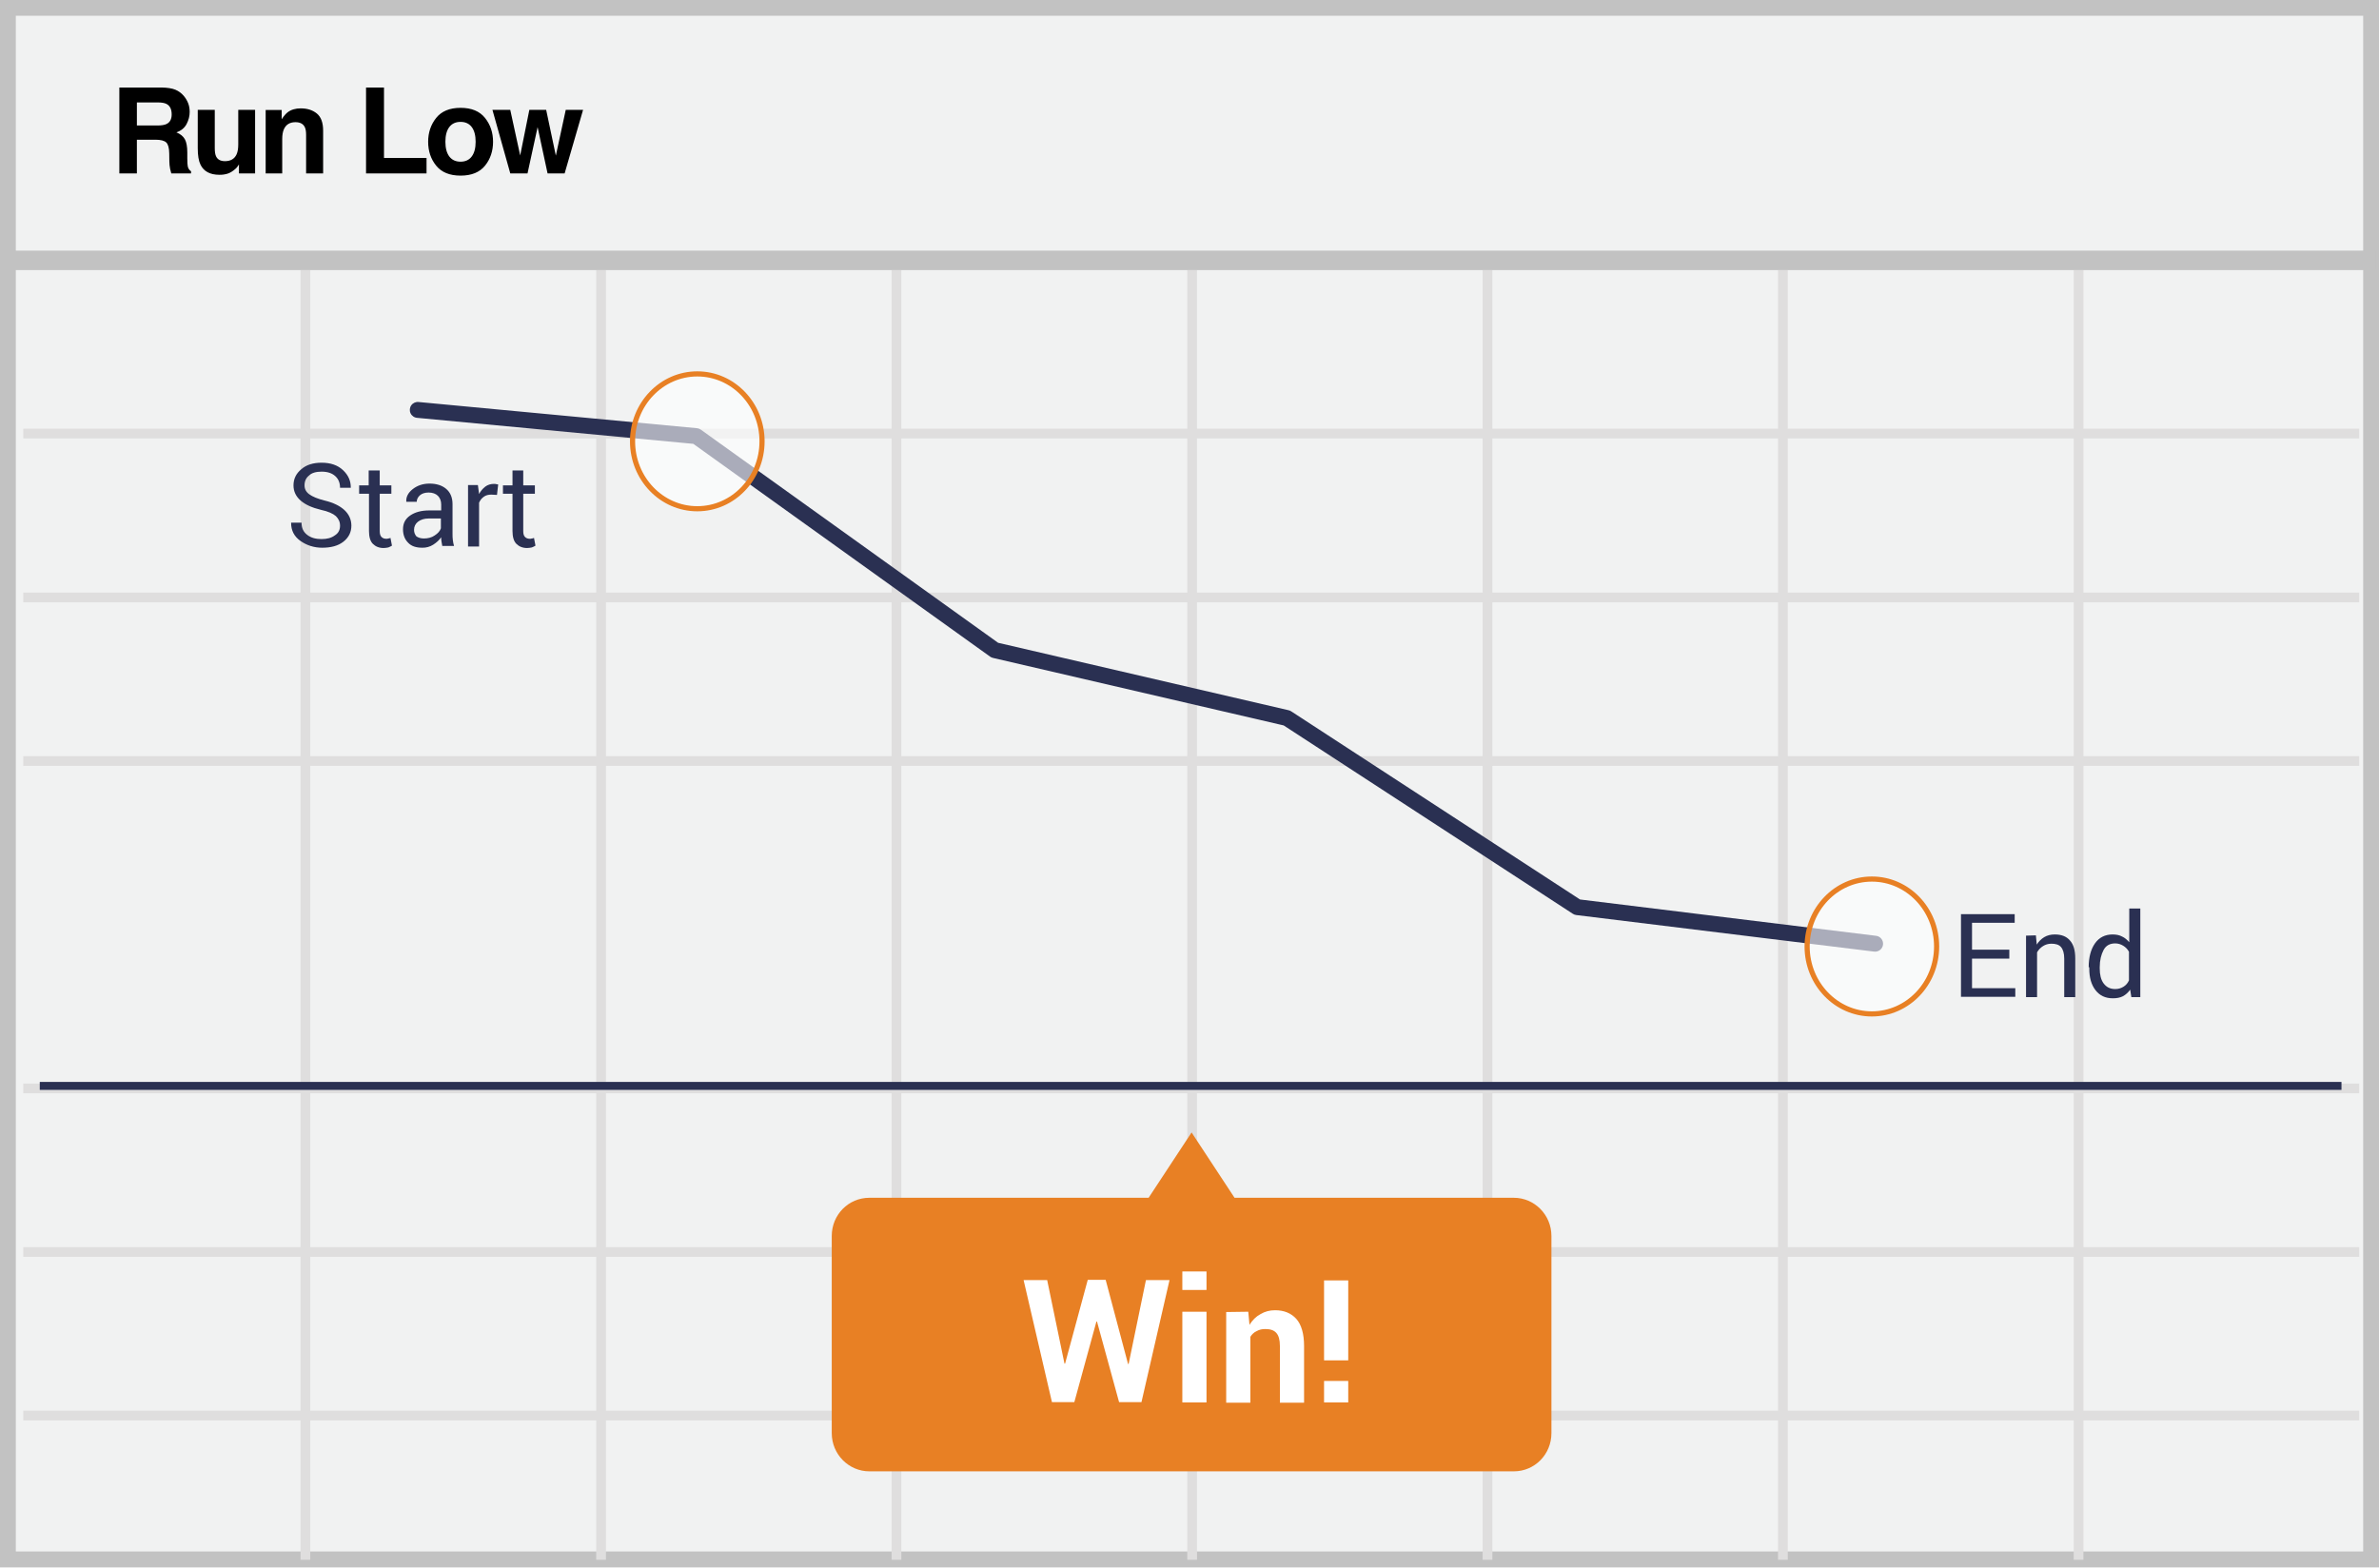
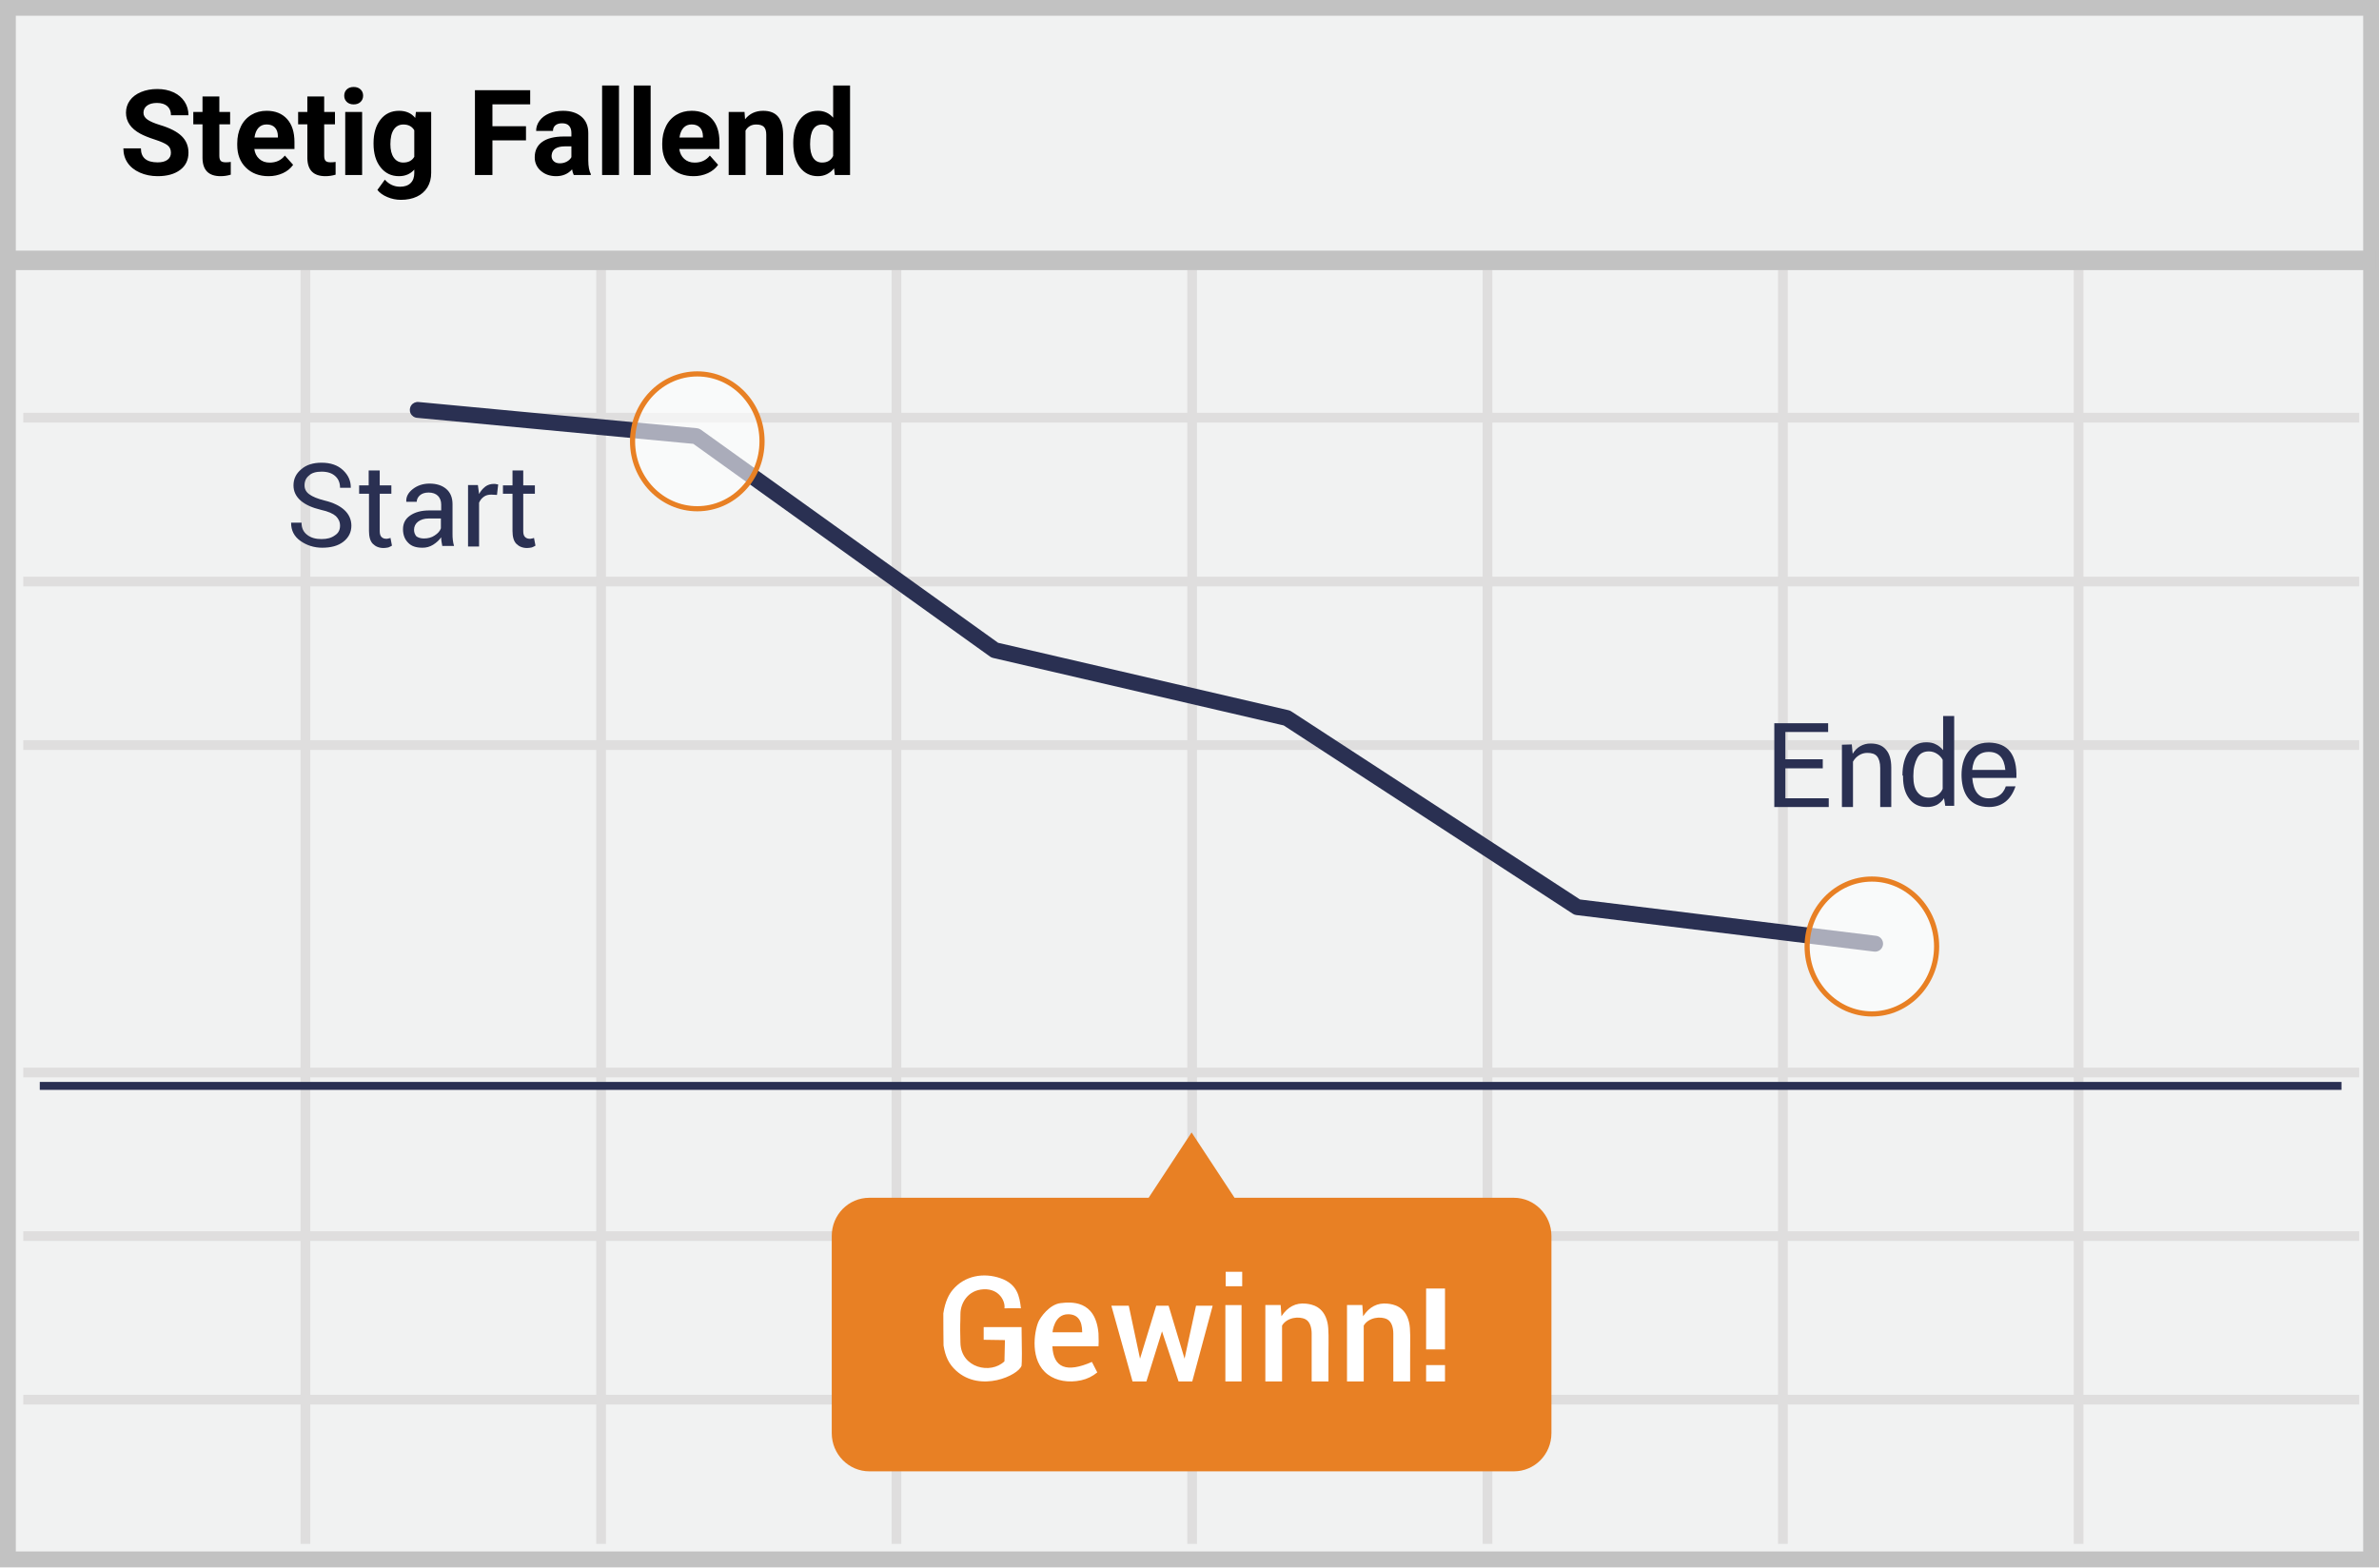
<svg xmlns="http://www.w3.org/2000/svg" width="299" height="197">
  <g fill="none" fill-rule="evenodd">
    <path fill="#F1F2F2" d="M0 0h299v197H0z" />
    <path d="M1.987 1.98v193.04h295.026V1.98H1.987zM299 0v197H0V0h299z" fill="#C2C2C2" fill-rule="nonzero" />
-     <path d="M2.926 55.113V53.89H296.51v1.223H2.926zm0 20.598v-1.223H296.51v1.223H2.926zm0 20.56v-1.224H296.51v1.224H2.926zm0 41.157v-1.223H296.51v1.223H2.926zm0 20.56v-1.223H296.51v1.223H2.926zm0 20.56v-1.223H296.51v1.223H2.926zM37.772 33.942h1.223v162.126h-1.223V33.942zm37.162 0h1.223v162.126h-1.223V33.942zm37.124 0h1.223v162.126h-1.223V33.942zm37.162 0h1.223v162.126h-1.223V33.942zm37.124 0h1.223v162.126h-1.223V33.942zm37.124 0h1.224v162.126h-1.224V33.942zm37.162 0h1.224v162.126h-1.224V33.942z" fill="#DFDEDE" fill-rule="nonzero" />
+     <path d="M2.926 53.113V51.89H296.51v1.223H2.926zm0 20.598v-1.223H296.51v1.223H2.926zm0 20.56v-1.224H296.51v1.224H2.926zm0 41.157v-1.223H296.51v1.223H2.926zm0 20.56v-1.223H296.51v1.223H2.926zm0 20.56v-1.223H296.51v1.223H2.926zM37.772 31.942h1.223v162.126h-1.223V31.942zm37.162 0h1.223v162.126h-1.223V31.942zm37.124 0h1.223v162.126h-1.223V31.942zm37.162 0h1.223v162.126h-1.223V31.942zm37.124 0h1.223v162.126h-1.223V31.942zm37.124 0h1.224v162.126h-1.224V31.942zm37.162 0h1.224v162.126h-1.224V31.942z" fill="#DFDEDE" fill-rule="nonzero" />
    <path fill="#C2C2C2" fill-rule="nonzero" d="M.805 33.951v-2.447H298.63v2.447z" />
+     <path d="M21.482 19.202c0-.415-.147-.733-.44-.956-.292-.222-.82-.456-1.582-.703-.761-.246-1.364-.49-1.809-.729-1.21-.654-1.816-1.535-1.816-2.644 0-.576.162-1.09.487-1.541.325-.452.791-.805 1.399-1.059.608-.254 1.29-.38 2.047-.38.762 0 1.44.137 2.036.413.596.276 1.059.666 1.388 1.168.33.503.495 1.075.495 1.714h-2.198c0-.488-.154-.868-.461-1.139-.308-.27-.74-.406-1.297-.406-.537 0-.954.113-1.252.34a1.074 1.074 0 0 0-.447.898c0 .346.175.637.524.871.349.235.863.454 1.542.66 1.25.375 2.16.842 2.732 1.398.57.557.857 1.25.857 2.08 0 .923-.35 1.647-1.048 2.172-.698.525-1.638.787-2.82.787-.82 0-1.567-.15-2.24-.45-.675-.3-1.189-.712-1.543-1.234-.354-.523-.53-1.128-.53-1.816h2.204c0 1.176.703 1.765 2.11 1.765.522 0 .93-.107 1.222-.319.293-.212.44-.509.44-.89zm6.086-7.075v1.948h1.355v1.553h-1.355v3.955c0 .293.057.503.169.63.112.127.327.19.644.19.235 0 .442-.017.623-.05v1.603c-.415.127-.842.19-1.282.19-1.484 0-2.241-.749-2.27-2.248v-4.27h-1.158v-1.553h1.158v-1.948h2.116zm6.182 10.02c-1.162 0-2.108-.357-2.838-1.07-.73-.713-1.095-1.662-1.095-2.849v-.205c0-.796.154-1.508.461-2.135a3.386 3.386 0 0 1 1.308-1.45c.564-.34 1.207-.51 1.93-.51 1.084 0 1.937.343 2.56 1.026.622.684.933 1.653.933 2.908v.864h-5.046c.068.518.275.933.619 1.245.344.313.78.469 1.307.469.816 0 1.453-.295 1.912-.886l1.04 1.164c-.318.45-.747.8-1.29 1.051a4.23 4.23 0 0 1-1.801.377zm-.242-6.504c-.42 0-.76.141-1.021.424-.262.284-.429.689-.502 1.216h2.944v-.168c-.01-.469-.137-.832-.38-1.088-.245-.256-.591-.384-1.04-.384zm7.237-3.516v1.948H42.1v1.553h-1.355v3.955c0 .293.056.503.168.63.112.127.327.19.645.19.234 0 .442-.017.622-.05v1.603c-.415.127-.842.19-1.282.19-1.484 0-2.24-.749-2.27-2.248v-4.27H37.47v-1.553h1.157v-1.948h2.117zM45.513 22h-2.124v-7.925h2.124V22zm-2.249-9.976c0-.317.106-.578.319-.783.212-.205.501-.308.868-.308.361 0 .65.103.864.308.215.205.322.466.322.783 0 .323-.108.586-.326.791-.217.206-.504.308-.86.308-.357 0-.644-.102-.86-.308a1.04 1.04 0 0 1-.327-.79zm3.684 5.955c0-1.216.29-2.195.868-2.937.579-.742 1.359-1.113 2.34-1.113.87 0 1.546.298 2.03.893l.087-.747h1.919v7.661c0 .694-.158 1.297-.473 1.81a3.034 3.034 0 0 1-1.329 1.171c-.571.269-1.24.403-2.007.403a4.345 4.345 0 0 1-1.699-.348c-.552-.232-.97-.53-1.252-.897l.937-1.29c.527.592 1.167.887 1.92.887.56 0 .998-.15 1.31-.45.313-.3.469-.727.469-1.278v-.425c-.488.552-1.13.827-1.926.827-.953 0-1.723-.372-2.311-1.116-.589-.745-.883-1.733-.883-2.963v-.088zm2.117.154c0 .718.144 1.28.432 1.688.288.408.684.612 1.187.612.644 0 1.106-.242 1.384-.725v-3.333c-.283-.483-.74-.725-1.37-.725-.508 0-.907.207-1.197.622-.29.416-.436 1.036-.436 1.86zm17.043-.49H61.89V22h-2.198V11.336h6.944v1.78H61.89v2.754h4.218v1.772zM72.114 22a2.35 2.35 0 0 1-.212-.71c-.513.57-1.18.856-2 .856-.776 0-1.42-.224-1.93-.673a2.167 2.167 0 0 1-.765-1.7c0-.84.311-1.484.934-1.933.622-.45 1.522-.676 2.699-.681h.974v-.454c0-.367-.094-.66-.282-.88-.188-.219-.485-.329-.89-.329-.356 0-.636.086-.839.256-.202.171-.303.406-.303.704h-2.117c0-.46.141-.884.425-1.275.283-.39.683-.697 1.2-.919.518-.222 1.1-.333 1.744-.333.977 0 1.752.245 2.325.736.574.49.861 1.18.861 2.069v3.435c.005.752.11 1.32.315 1.706V22h-2.139zm-1.75-1.472c.312 0 .6-.07.864-.209.264-.14.459-.326.586-.56v-1.363h-.791c-1.06 0-1.624.367-1.692 1.1l-.007.124c0 .263.093.48.278.651.186.171.44.257.762.257zM77.798 22h-2.124V10.75h2.124V22zm3.977 0H79.65V10.75h2.124V22zm5.39.146c-1.162 0-2.108-.356-2.838-1.069s-1.095-1.662-1.095-2.849v-.205c0-.796.154-1.508.462-2.135A3.386 3.386 0 0 1 85 14.438c.564-.34 1.207-.51 1.93-.51 1.084 0 1.937.343 2.56 1.026.623.684.934 1.653.934 2.908v.864h-5.047c.069.518.275.933.62 1.245.344.313.78.469 1.307.469.815 0 1.452-.295 1.911-.886l1.04 1.164c-.317.45-.747.8-1.289 1.051a4.23 4.23 0 0 1-1.801.377zm-.241-6.503c-.42 0-.76.141-1.022.424-.261.284-.428.689-.502 1.216h2.945v-.168c-.01-.469-.137-.832-.381-1.088-.244-.256-.591-.384-1.04-.384zm6.65-1.568l.066.916c.567-.708 1.326-1.062 2.278-1.062.84 0 1.465.246 1.875.74.41.493.62 1.23.63 2.211V22h-2.117v-5.068c0-.45-.098-.776-.293-.978-.195-.203-.52-.304-.974-.304-.596 0-1.042.254-1.34.762V22h-2.117v-7.925h1.992zm6.123 3.904c0-1.235.277-2.22.832-2.952.554-.732 1.312-1.098 2.274-1.098.771 0 1.408.288 1.911.864V10.75h2.124V22h-1.911l-.103-.842c-.527.659-1.206.988-2.036.988-.933 0-1.68-.367-2.245-1.102-.564-.735-.846-1.756-.846-3.065zm2.117.154c0 .742.13 1.31.388 1.706.259.396.635.594 1.128.594.654 0 1.116-.276 1.384-.828v-3.127c-.263-.552-.72-.828-1.37-.828-1.02 0-1.53.828-1.53 2.483z" fill="#000" fill-rule="nonzero" />
    <path d="M125.444 80.798l-37.362-26.79a1 1 0 0 0-.49-.182l-34.958-3.291a1 1 0 1 0-.188 1.99l34.69 3.266L124.44 82.54a1 1 0 0 0 .357.161l36.539 8.486 36.349 23.682a1 1 0 0 0 .424.154l37.44 4.595a1 1 0 1 0 .243-1.986l-37.21-4.565-36.302-23.652a1 1 0 0 0-.32-.136l-36.516-8.48zm36.064 10.429l-.32-.136.148.096.172.04zm-74.103-35.41l-.489-.183.22.157.27.026z" fill="#2A3052" fill-rule="nonzero" />
    <g fill="#2A3052">
-       <path d="M42.737 66.075c0-.487-.187-.862-.525-1.2-.337-.3-.975-.6-1.875-.787-1.087-.263-1.95-.638-2.55-1.163-.6-.525-.9-1.162-.9-1.912 0-.825.338-1.5.976-2.025.637-.563 1.5-.825 2.55-.825 1.125 0 2.025.3 2.7.937.675.637.975 1.35.975 2.175v.038h-1.35c0-.6-.188-1.088-.6-1.463-.413-.375-.975-.563-1.725-.563-.675 0-1.238.15-1.575.488-.376.3-.563.712-.563 1.238 0 .45.188.824.6 1.124.413.3 1.05.563 1.95.788 1.087.263 1.912.675 2.475 1.2.563.525.863 1.2.863 1.95 0 .825-.338 1.5-1.013 2.025-.675.525-1.575.75-2.662.75-1.013 0-1.95-.3-2.738-.862-.787-.563-1.162-1.313-1.162-2.25V65.7H37.9c0 .675.225 1.163.713 1.538.487.375 1.087.525 1.8.525.712 0 1.237-.15 1.65-.45.487-.3.674-.713.674-1.238zm4.988-6.937v1.875h1.463v1.05h-1.463v4.687c0 .375.075.6.225.75.15.15.338.225.6.225.075 0 .15 0 .263-.037.112 0 .187-.038.262-.076l.188.976c-.113.074-.263.15-.45.224a3.282 3.282 0 0 1-.6.075c-.563 0-1.013-.187-1.35-.525-.338-.337-.488-.9-.488-1.612v-4.688h-1.238v-1.05h1.2v-1.875h1.388z" />
+       <path d="M42.737 66.075c0-.487-.187-.862-.525-1.2-.337-.3-.975-.6-1.875-.787-1.087-.263-1.95-.638-2.55-1.163-.6-.525-.9-1.162-.9-1.912 0-.825.338-1.5.976-2.025.637-.563 1.5-.825 2.55-.825 1.125 0 2.025.3 2.7.937.675.637.975 1.35.975 2.175v.038h-1.35c0-.6-.188-1.088-.6-1.463-.413-.375-.975-.563-1.725-.563-.675 0-1.238.15-1.575.488-.376.3-.563.712-.563 1.238 0 .45.188.824.6 1.124.413.3 1.05.563 1.95.788 1.087.263 1.912.675 2.475 1.2.563.525.863 1.2.863 1.95 0 .825-.338 1.5-1.013 2.025-.675.525-1.575.75-2.662.75-1.013 0-1.95-.3-2.738-.862-.787-.563-1.162-1.313-1.162-2.25V65.7H37.9c0 .675.225 1.163.713 1.538.487.375 1.087.525 1.8.525.712 0 1.237-.15 1.65-.45.487-.3.674-.713.674-1.238zM47.725 59.138v1.875h1.463v1.05h-1.463v4.687c0 .375.075.6.225.75.15.15.338.225.6.225.075 0 .15 0 .263-.037.112 0 .187-.038.262-.076l.188.976c-.113.074-.263.15-.45.224a3.282 3.282 0 0 1-.6.075c-.563 0-1.013-.187-1.35-.525-.338-.337-.488-.9-.488-1.612v-4.688h-1.238v-1.05h1.2v-1.875h1.388z" />
      <path d="M55.6 68.7c-.038-.225-.075-.45-.113-.637-.037-.188-.037-.338-.037-.526-.263.375-.6.675-1.013.938a2.448 2.448 0 0 1-1.35.375c-.787 0-1.387-.188-1.8-.637-.412-.413-.637-.976-.637-1.688 0-.75.3-1.313.9-1.725.6-.412 1.388-.638 2.4-.638h1.5v-.75c0-.45-.15-.825-.412-1.087-.263-.263-.675-.413-1.163-.413-.45 0-.825.113-1.087.338-.263.225-.413.525-.413.825h-1.312v-.038c-.038-.562.225-1.087.787-1.537.563-.45 1.275-.713 2.138-.713.862 0 1.575.225 2.1.675.525.45.787 1.088.787 1.913v3.712c0 .263 0 .525.038.788.037.262.075.525.15.75H55.6v.075zm-2.325-1.012c.488 0 .975-.113 1.35-.376.413-.262.675-.562.788-.9v-1.237h-1.538c-.563 0-1.012.15-1.35.413a1.258 1.258 0 0 0-.487 1.012c0 .338.112.6.3.825.224.15.524.262.937.262z" fill-rule="nonzero" />
-       <path d="M62.462 62.212l-.712-.037c-.375 0-.675.075-.938.263-.262.187-.45.412-.6.75V68.7h-1.387v-7.725h1.238l.15 1.125a2.83 2.83 0 0 1 .787-.937c.3-.225.675-.338 1.087-.338.113 0 .188 0 .3.037.076 0 .188.038.226.038l-.15 1.313zm3.301-3.074v1.875h1.462v1.05h-1.462v4.687c0 .375.074.6.224.75.15.15.338.225.6.225.076 0 .15 0 .263-.037a.542.542 0 0 0 .263-.076l.187.976c-.112.074-.262.15-.45.224a3.282 3.282 0 0 1-.6.075c-.563 0-1.012-.187-1.35-.525-.337-.337-.487-.9-.487-1.612v-4.688h-1.2v-1.05h1.2v-1.875h1.35z" />
-     </g>
-     <g fill="#2A3052">
-       <path d="M252.537 120.5h-4.687v3.713h5.438v1.087h-6.826v-10.387h6.75V116h-5.362v3.375h4.688zm3.338-2.925l.113 1.162a2.8 2.8 0 0 1 .937-.937c.375-.225.825-.337 1.313-.337.825 0 1.462.224 1.912.75.45.487.675 1.237.675 2.25v4.874h-1.387V120.5c0-.675-.15-1.163-.413-1.463-.262-.3-.675-.412-1.2-.412-.412 0-.75.112-1.05.3-.3.187-.562.45-.75.787v5.625h-1.387v-7.725l1.237-.037z" />
-       <path d="M262.512 121.588c0-1.238.263-2.25.788-3s1.275-1.125 2.212-1.125c.45 0 .863.075 1.2.262.338.15.638.413.9.713V114.2H269v11.138h-1.125l-.15-.938a2.66 2.66 0 0 1-.9.825c-.375.188-.787.263-1.275.263-.938 0-1.65-.338-2.175-1.013-.525-.675-.788-1.575-.788-2.7v-.187h-.075zm1.388.15c0 .787.15 1.425.488 1.875.337.45.787.712 1.462.712.412 0 .75-.112 1.05-.3.3-.187.525-.45.675-.787v-3.6a1.963 1.963 0 0 0-.712-.75c-.3-.188-.638-.3-1.013-.3-.675 0-1.163.262-1.463.825-.3.562-.487 1.275-.487 2.175v.15z" fill-rule="nonzero" />
+       <path d="M62.462 62.212l-.712-.037c-.375 0-.675.075-.938.263-.262.187-.45.412-.6.75V68.7h-1.387v-7.725h1.238l.15 1.125a2.83 2.83 0 0 1 .787-.937c.3-.225.675-.338 1.087-.338.113 0 .188 0 .3.037.076 0 .188.038.226.038l-.15 1.313zM65.763 59.138v1.875h1.462v1.05h-1.462v4.687c0 .375.074.6.224.75.15.15.338.225.6.225.076 0 .15 0 .263-.037a.542.542 0 0 0 .263-.076l.187.976c-.112.074-.262.15-.45.224a3.282 3.282 0 0 1-.6.075c-.563 0-1.012-.187-1.35-.525-.337-.337-.487-.9-.487-1.612v-4.688h-1.2v-1.05h1.2v-1.875h1.35z" />
    </g>
    <path d="M190.262 150.563h-35.1l-5.4-8.213-5.4 8.213h-35.1c-2.624 0-4.725 2.137-4.725 4.8v24.787c0 2.662 2.138 4.8 4.725 4.8h81c2.625 0 4.726-2.137 4.726-4.8v-24.787c0-2.663-2.138-4.8-4.726-4.8z" fill="#E88024" />
-     <g fill="#FFF">
-       <path d="M141.775 171.45h.075l2.175-10.537h2.963l-3.525 15.337h-2.813l-2.775-10.125h-.075l-2.775 10.125h-2.813l-3.562-15.338h2.962l2.176 10.5h.075l2.85-10.537h2.25z" />
-       <path d="M151.637 162.15H148.6v-2.325h3.037v2.325zm0 14.138H148.6v-11.4h3.037v11.4z" fill-rule="nonzero" />
-       <path d="M156.887 164.887l.15 1.65c.375-.6.825-1.05 1.388-1.35.562-.337 1.162-.487 1.837-.487 1.125 0 2.025.375 2.663 1.087.637.713.975 1.875.975 3.413v7.125h-3.038V169.2c0-.787-.15-1.313-.45-1.65-.3-.338-.75-.488-1.387-.488-.413 0-.75.075-1.088.263-.337.15-.6.412-.787.712v8.288h-3.038v-11.4l2.775-.038z" />
-       <path d="M169.45 171h-3.038v-10.05h3.038V171zm0 5.288h-3.038v-2.7h3.038v2.7z" fill-rule="nonzero" />
-     </g>
+     <path d="M169.295 164.04h1.926l.097 1.417c.789-1.19 1.812-1.718 3.07-1.586.728.076 2.265.317 2.722 2.408.168.767.133 2.062.12 3.822-.005.684-.005 1.867 0 3.55h-2.114v-6.021c0-.708-.195-1.498-.782-1.797-.808-.412-2.327-.24-2.937.797v7.022h-2.102v-9.613.001zm-10.263 0h1.926l.096 1.417c.79-1.19 1.813-1.718 3.07-1.586.729.076 2.265.317 2.723 2.408.168.767.132 2.062.12 3.822-.006.684-.006 1.867 0 3.55h-2.114v-6.021c0-.708-.196-1.498-.783-1.797-.807-.412-2.327-.24-2.937.797v7.022h-2.101v-9.613.001zm-8.71.09h2.091l-2.568 9.522h-1.719l-2.08-6.301-1.963 6.3h-1.742l-2.662-9.522h2.189l1.415 6.659 2.034-6.659h1.557l2.007 6.659 1.441-6.658zm-12.26 5.104h-5.795c.127 2.706 1.783 3.36 4.967 1.962l.676 1.317a4.71 4.71 0 0 1-2.023.99c-1.575.346-3.114.08-4.18-.715-2.314-1.725-1.723-5.348-1.213-6.597.238-.583 1.41-2.228 2.805-2.387 1.263-.144 4.39-.447 4.763 3.802.03.864.03 1.407 0 1.628zm-2.048-1.761c.001-1.513-.59-2.269-1.775-2.269-1.777 0-1.957 2.269-1.957 2.269h3.732zm-12.382.94v-1.592h4.761c.054 2.774.054 4.391 0 4.851-.401 1.215-5.157 3.422-8.227.622-.915-.834-1.345-1.759-1.58-3.159-.01-1.43-.036-2.77-.026-4.039.232-1.555.747-2.438 1.162-2.94 1.51-1.824 3.914-2.216 6.03-1.477 2.115.74 2.39 2.275 2.56 3.777-.49 0-.748-.021-2.07 0 .134-.845-.627-2.48-2.612-2.39-1.984.09-2.92 1.74-2.92 3.113s-.072.912 0 3.641c.09 3.134 3.805 3.975 5.532 2.3l.063-2.668-2.673-.04v.001zm30.376-4.359h2.034v9.598h-2.034v-9.598zm.04-4.19h2.076v1.822h-2.075v-1.821l-.001-.001zm27.564 9.761h-2.374v-7.653h2.374v7.653zm0 4.027h-2.374v-2.056h2.374v2.056z" fill="#FFF" fill-rule="nonzero" />
    <ellipse cx="8.512" cy="9.225" rx="8.137" ry="8.475" opacity=".6" fill="#FFF" transform="translate(226.75 109.75)" />
    <path d="M235.262 127.773c-4.675 0-8.46-3.942-8.46-8.798s3.785-8.798 8.46-8.798c4.676 0 8.461 3.942 8.461 8.798s-3.785 8.798-8.46 8.798zm0-.646c4.313 0 7.815-3.647 7.815-8.152 0-4.505-3.502-8.152-7.815-8.152-4.312 0-7.814 3.647-7.814 8.152 0 4.505 3.502 8.152 7.814 8.152z" fill="#E88024" fill-rule="nonzero" />
    <ellipse cx="8.137" cy="8.475" rx="8.137" ry="8.475" opacity=".6" fill="#FFF" transform="translate(79.5 47)" />
    <path d="M87.638 64.273c-4.676 0-8.461-3.942-8.461-8.798s3.785-8.798 8.46-8.798c4.676 0 8.461 3.942 8.461 8.798s-3.785 8.798-8.46 8.798zm0-.646c4.312 0 7.814-3.647 7.814-8.152 0-4.505-3.502-8.152-7.814-8.152-4.313 0-7.815 3.647-7.815 8.152 0 4.505 3.502 8.152 7.815 8.152z" fill="#E88024" fill-rule="nonzero" />
-     <path fill="#2A3052" fill-rule="nonzero" d="M5 137v-1h289.284v1z" />
-     <path d="M17.205 12.875v2.9h2.556c.508 0 .888-.058 1.142-.175.45-.205.674-.61.674-1.216 0-.655-.217-1.094-.652-1.319-.244-.127-.61-.19-1.098-.19h-2.622zM20.295 11c.757.015 1.34.107 1.747.278.408.171.753.423 1.037.755.234.273.42.576.556.908.137.332.205.71.205 1.135 0 .513-.13 1.017-.388 1.513-.259.495-.686.846-1.282 1.05.498.2.851.485 1.059.854.207.369.311.931.311 1.688v.725c0 .493.02.828.059 1.004.058.278.195.483.41.615v.27h-2.483a7.745 7.745 0 0 1-.147-.578 5.316 5.316 0 0 1-.095-.93l-.014-1.003c-.01-.689-.136-1.148-.378-1.377-.241-.23-.694-.345-1.358-.345h-2.33v4.234H15V11h5.295zm6.698 2.813v4.812c0 .454.054.795.161 1.025.19.405.564.608 1.12.608.714 0 1.202-.288 1.465-.864.137-.313.206-.726.206-1.238v-4.343h2.116v7.983h-2.029v-1.128c-.02.024-.068.098-.146.22a1.47 1.47 0 0 1-.278.322c-.328.293-.644.493-.949.6a3.232 3.232 0 0 1-1.073.162c-1.182 0-1.977-.425-2.388-1.275-.23-.468-.344-1.16-.344-2.072v-4.813h2.139zm10.806-.19c.825 0 1.5.215 2.025.647.525.432.788 1.149.788 2.15v5.376h-2.139V16.94c0-.42-.056-.742-.168-.967-.205-.41-.596-.615-1.172-.615-.708 0-1.194.3-1.458.9-.137.318-.205.723-.205 1.217v4.32h-2.08v-7.968h2.014v1.165c.269-.41.523-.706.762-.887.43-.322.974-.483 1.633-.483zM46.006 11h2.256v8.855h5.347v1.94h-7.603V11zm11.876 9.324c.61 0 1.08-.218 1.406-.652.328-.435.491-1.052.491-1.853 0-.8-.163-1.417-.49-1.85-.328-.432-.797-.648-1.407-.648s-1.08.216-1.41.648c-.33.433-.494 1.05-.494 1.85s.165 1.418.494 1.853c.33.434.8.652 1.41.652zm4.087-2.505c0 1.172-.337 2.174-1.01 3.006-.675.833-1.697 1.25-3.07 1.25-1.372 0-2.395-.417-3.068-1.25-.674-.832-1.011-1.834-1.011-3.006 0-1.153.337-2.151 1.01-2.996.674-.844 1.697-1.267 3.07-1.267 1.372 0 2.394.423 3.068 1.267.674.845 1.011 1.843 1.011 2.996zm4.559-4.006h2.117l1.215 5.749 1.245-5.75h2.176l-2.315 7.984H68.82l-1.252-5.816-1.267 5.816h-2.168l-2.241-7.983h2.24l1.246 5.727 1.15-5.727z" fill="#000" fill-rule="nonzero" />
+     <path fill="#2A3052" fill-rule="nonzero" d="M5 137v-1h289.284v1zM229.091 96.578h-4.7v3.763h5.452v1.103H223v-10.53h6.768v1.102h-5.377v3.421h4.7v1.141zm3.647-3.004l.113 1.18a2.536 2.536 0 0 1 2.256-1.293c.827 0 1.467.228 1.918.76.45.494.676 1.254.676 2.28v4.943h-1.39V96.54c0-.684-.151-1.179-.414-1.483-.263-.304-.677-.418-1.203-.418a1.91 1.91 0 0 0-1.053.304c-.301.19-.564.456-.752.799v5.702h-1.391v-7.831l1.24-.038v-.001zm6.367 3.915c0-1.255.263-2.281.79-3.042.526-.76 1.278-1.14 2.218-1.14.451 0 .865.076 1.203.266.339.152.64.418.903.722V90h1.39v11.29h-1.127l-.15-.95a2.68 2.68 0 0 1-.903.836c-.4.19-.837.281-1.278.266-.94 0-1.655-.342-2.181-1.026-.527-.684-.79-1.597-.79-2.737v-.19h-.075zm1.372.153c0 .799.15 1.445.49 1.901.338.456.789.722 1.466.722.413 0 .752-.114 1.052-.304a1.75 1.75 0 0 0 .677-.798v-3.65a1.983 1.983 0 0 0-.714-.76 1.876 1.876 0 0 0-1.015-.304c-.677 0-1.166.266-1.467.836-.3.57-.489 1.293-.489 2.205v.152zm12.951.146h-5.545c.143 1.708.837 2.562 2.082 2.562 1.868 0 2.127-1.601 2.127-1.5l1.226-.006c-.597 1.733-1.715 2.6-3.353 2.6-2.457 0-3.319-1.758-3.423-3.656-.103-1.898.522-4.445 3.443-4.445 2.396.045 3.543 1.527 3.443 4.445zm-1.39-1.01c-.14-1.508-.835-2.262-2.083-2.262-1.249 0-1.943.754-2.083 2.263h4.165l.001-.001z" />
  </g>
</svg>
